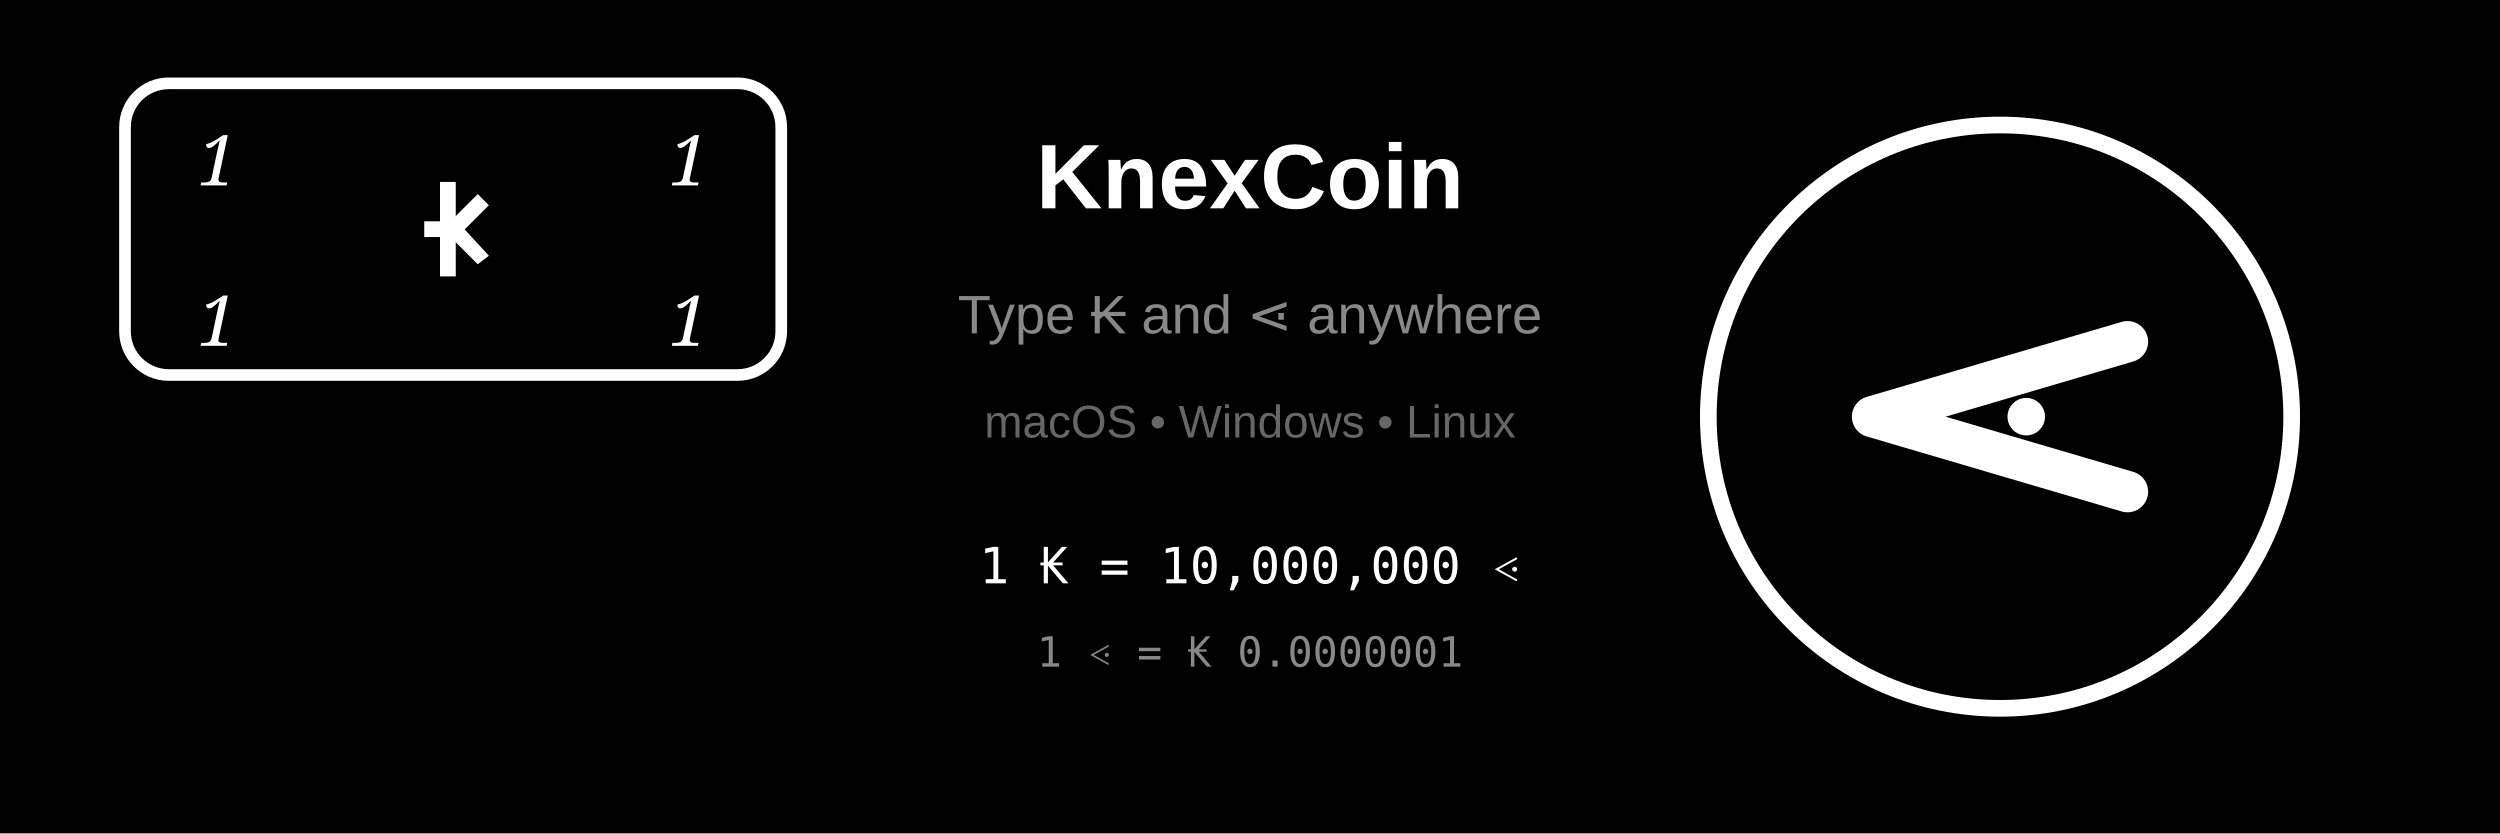
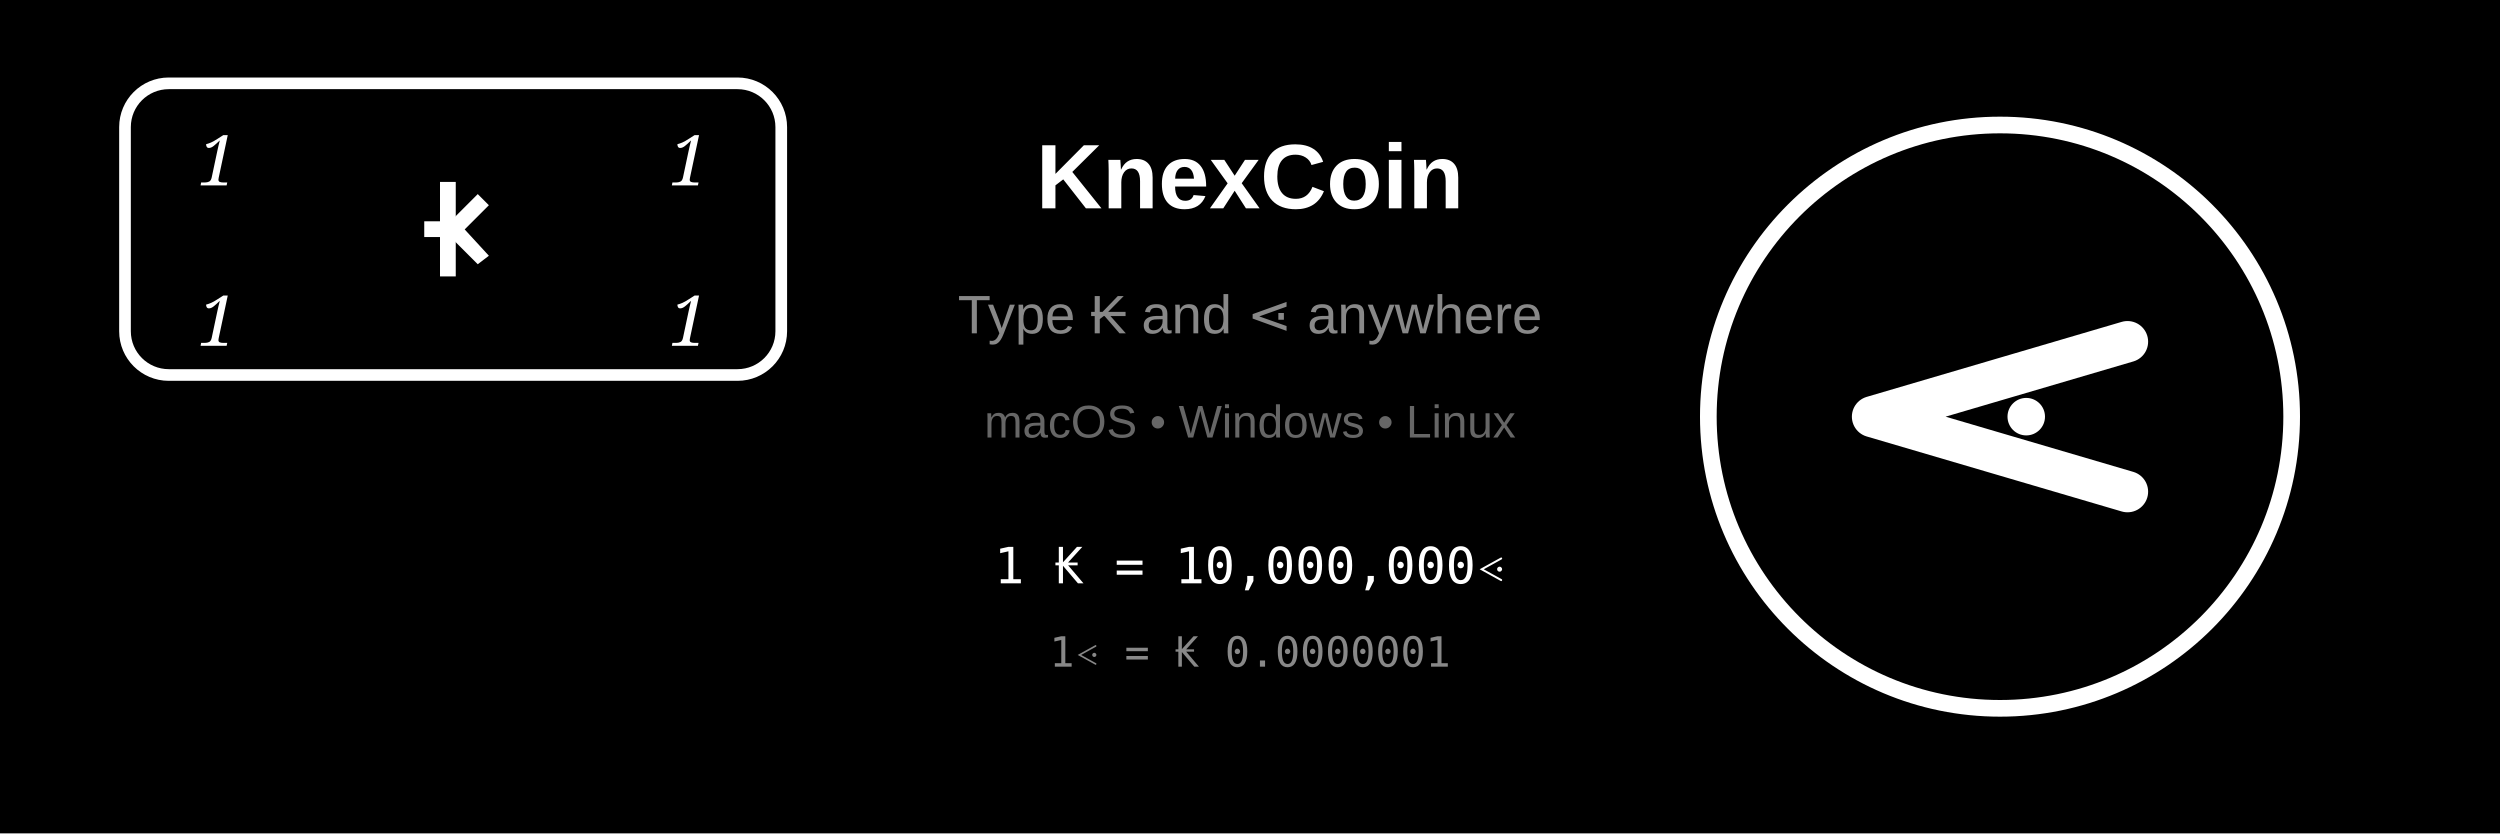
<svg xmlns="http://www.w3.org/2000/svg" viewBox="0 0 600 200">
  <rect width="600" height="200" fill="#000000" />
  <g transform="translate(30, 20) scale(0.35)">
    <rect x="0" y="0" width="450" height="200" rx="30" fill="#000000" stroke="#ffffff" stroke-width="8" />
    <text x="50" y="70" font-family="Georgia, serif" font-size="48" fill="#ffffff" font-style="italic">1</text>
    <text x="400" y="70" font-family="Georgia, serif" font-size="48" fill="#ffffff" font-style="italic" text-anchor="end">1</text>
    <text x="50" y="180" font-family="Georgia, serif" font-size="48" fill="#ffffff" font-style="italic">1</text>
    <text x="400" y="180" font-family="Georgia, serif" font-size="48" fill="#ffffff" font-style="italic" text-anchor="end">1</text>
    <g transform="translate(225, 100) scale(0.45) translate(-128, -128)" fill="#ffffff">
      <rect x="108" y="56" width="24" height="144" />
      <rect x="84" y="116" width="24" height="24" />
      <polygon points="136.485,137.515 182.485,91.515 165.515,74.545 119.515,120.545" />
      <polygon points="119.515,135.455 165.515,181.455 182.485,168.485 136.485,118.485" />
    </g>
  </g>
  <g transform="translate(300, 0)">
    <text x="0" y="50" font-family="Arial, sans-serif" font-size="22" fill="#ffffff" text-anchor="middle" font-weight="bold">KnexCoin</text>
    <text x="0" y="80" font-family="Arial, sans-serif" font-size="13" fill="#888888" text-anchor="middle">Type ₭ and ⋖ anywhere</text>
    <text x="0" y="105" font-family="Arial, sans-serif" font-size="11" fill="#666666" text-anchor="middle">macOS • Windows • Linux</text>
-     <text x="0" y="140" font-family="monospace" font-size="12" fill="#ffffff" text-anchor="middle">1 ₭ = 10,000,000 ⋖</text>
-     <text x="0" y="160" font-family="monospace" font-size="10" fill="#888888" text-anchor="middle">1 ⋖ = ₭ 0.0000001</text>
+     <text x="0" y="140" font-family="monospace" font-size="12" fill="#ffffff" text-anchor="middle">1 ₭ = 10,000,000⋖</text>
+     <text x="0" y="160" font-family="monospace" font-size="10" fill="#888888" text-anchor="middle">1⋖ = ₭ 0.0000001</text>
  </g>
  <g transform="translate(480, 100)">
    <circle cx="0" cy="0" r="70" fill="#000000" stroke="#ffffff" stroke-width="4" />
    <g transform="scale(0.45) translate(-128, -128)">
      <g fill="none" stroke="#ffffff" stroke-width="22" stroke-linecap="round" stroke-linejoin="round">
        <path d="M196 88 L60 128 L196 168" />
      </g>
      <circle cx="142" cy="128" r="10" fill="#ffffff" />
    </g>
  </g>
</svg>
